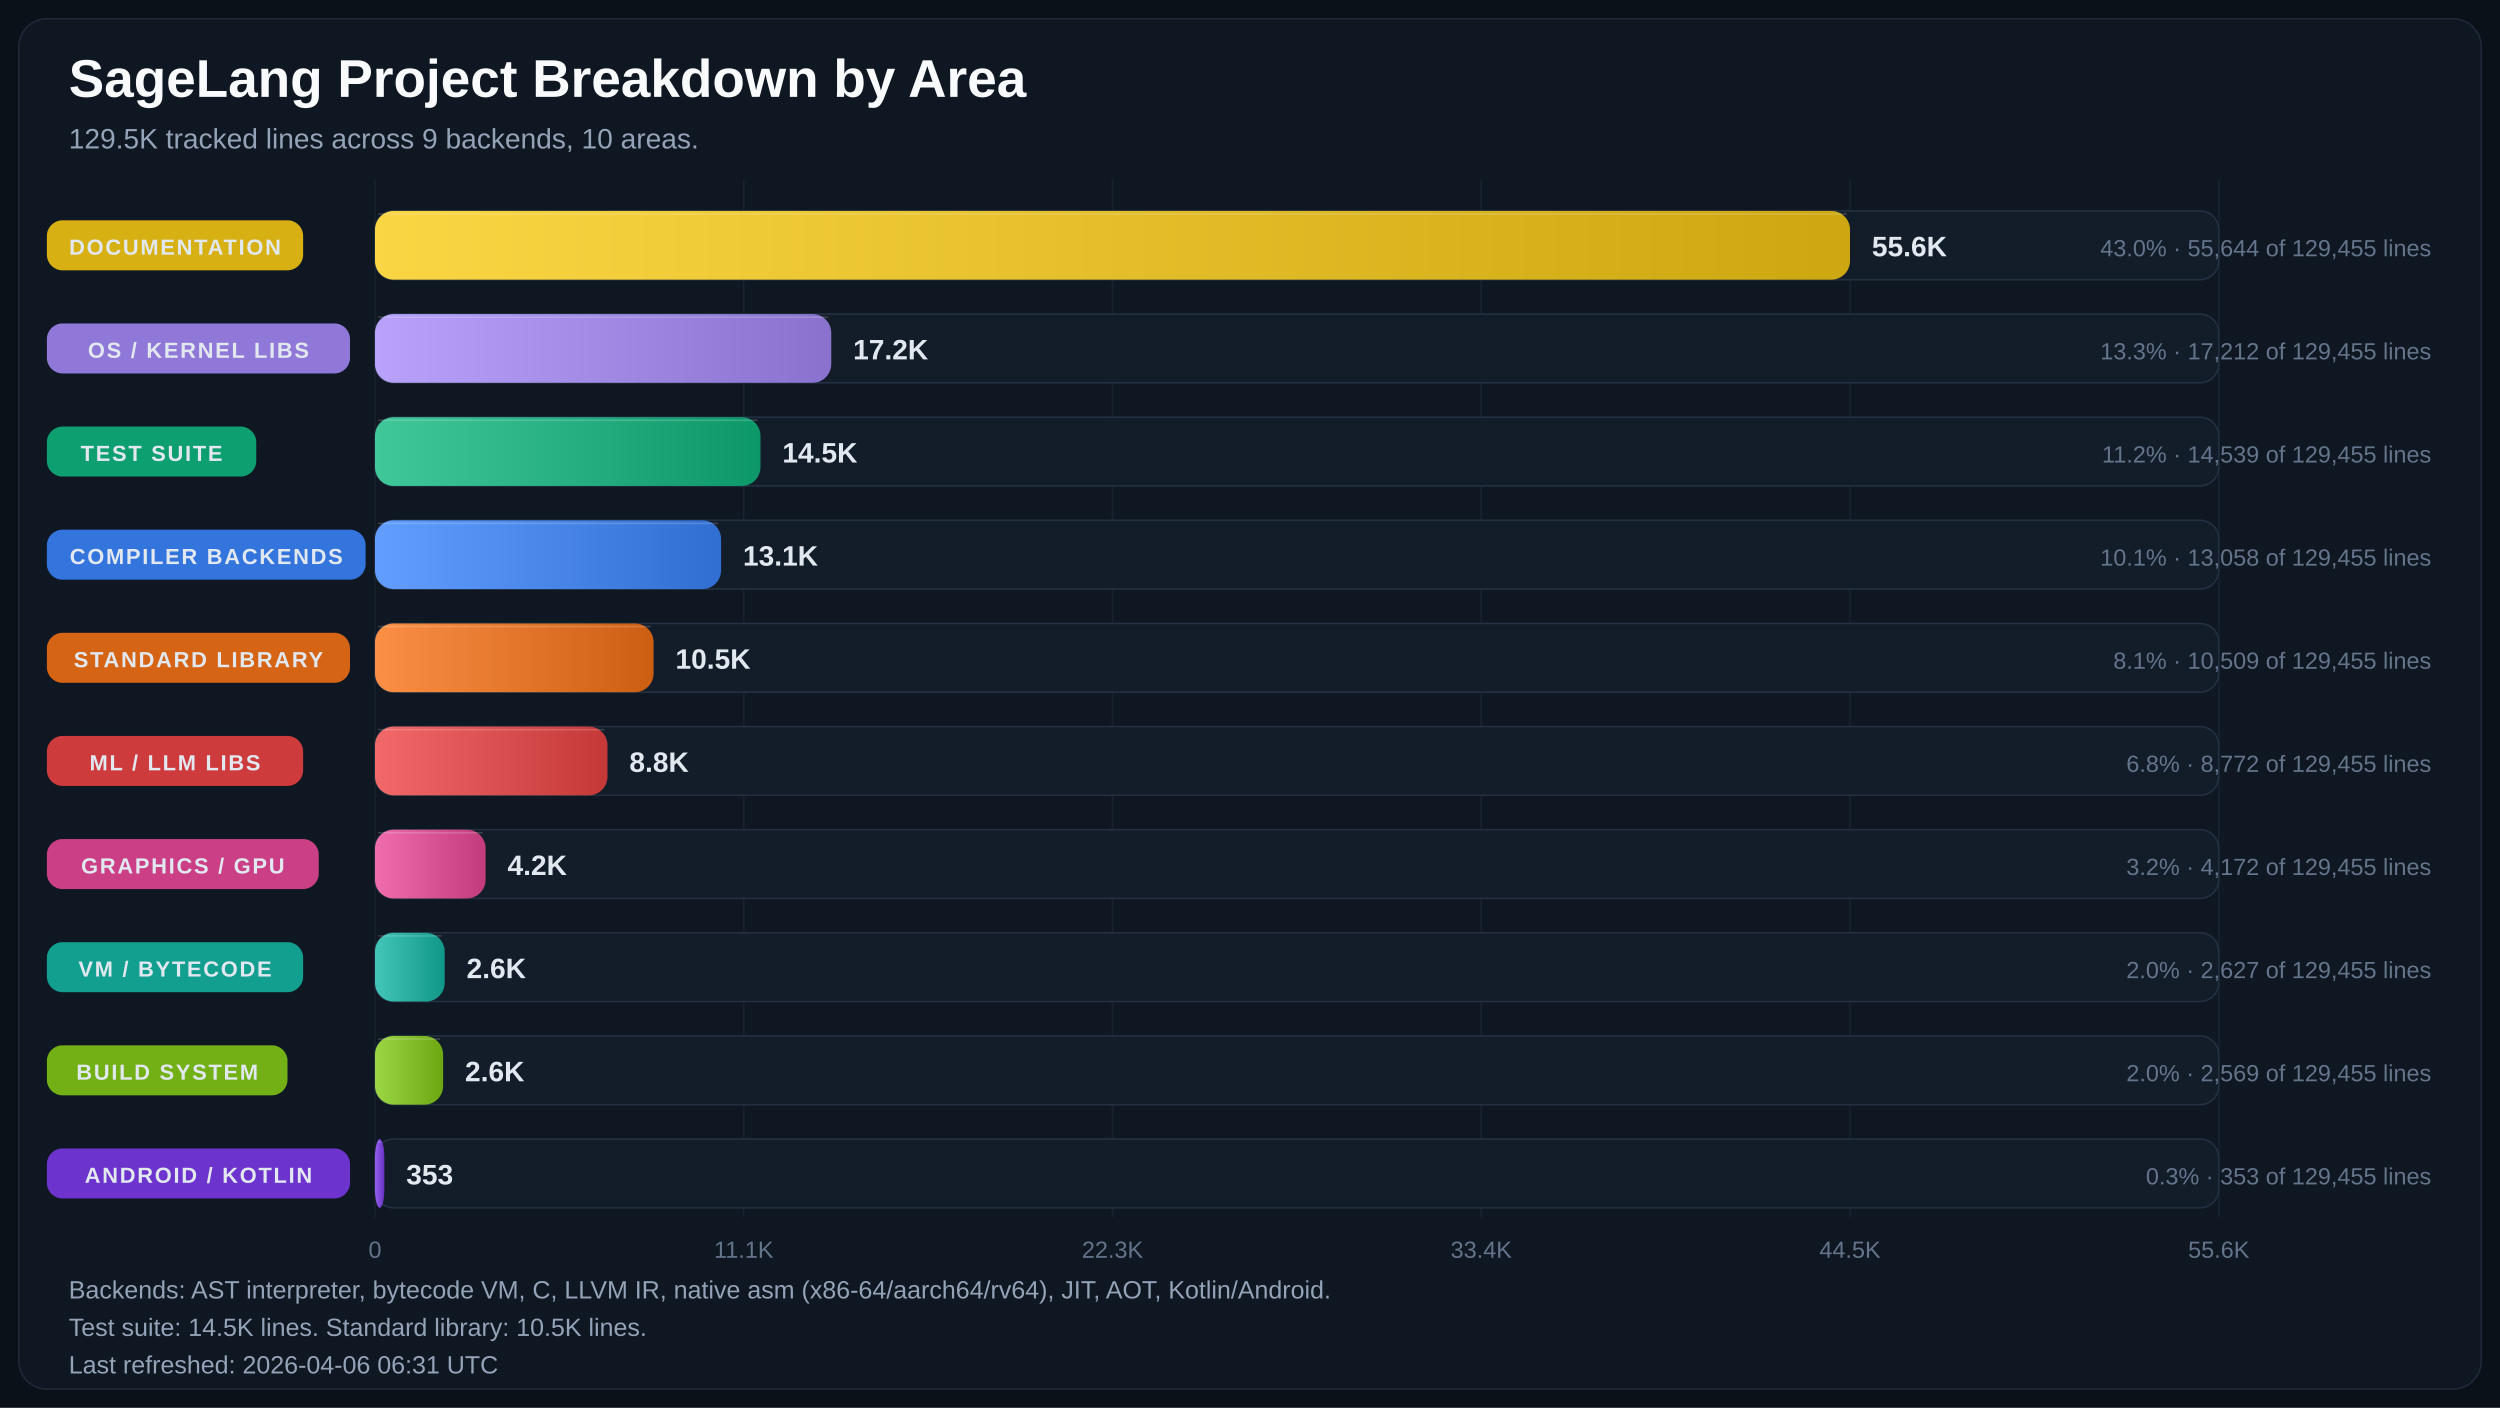
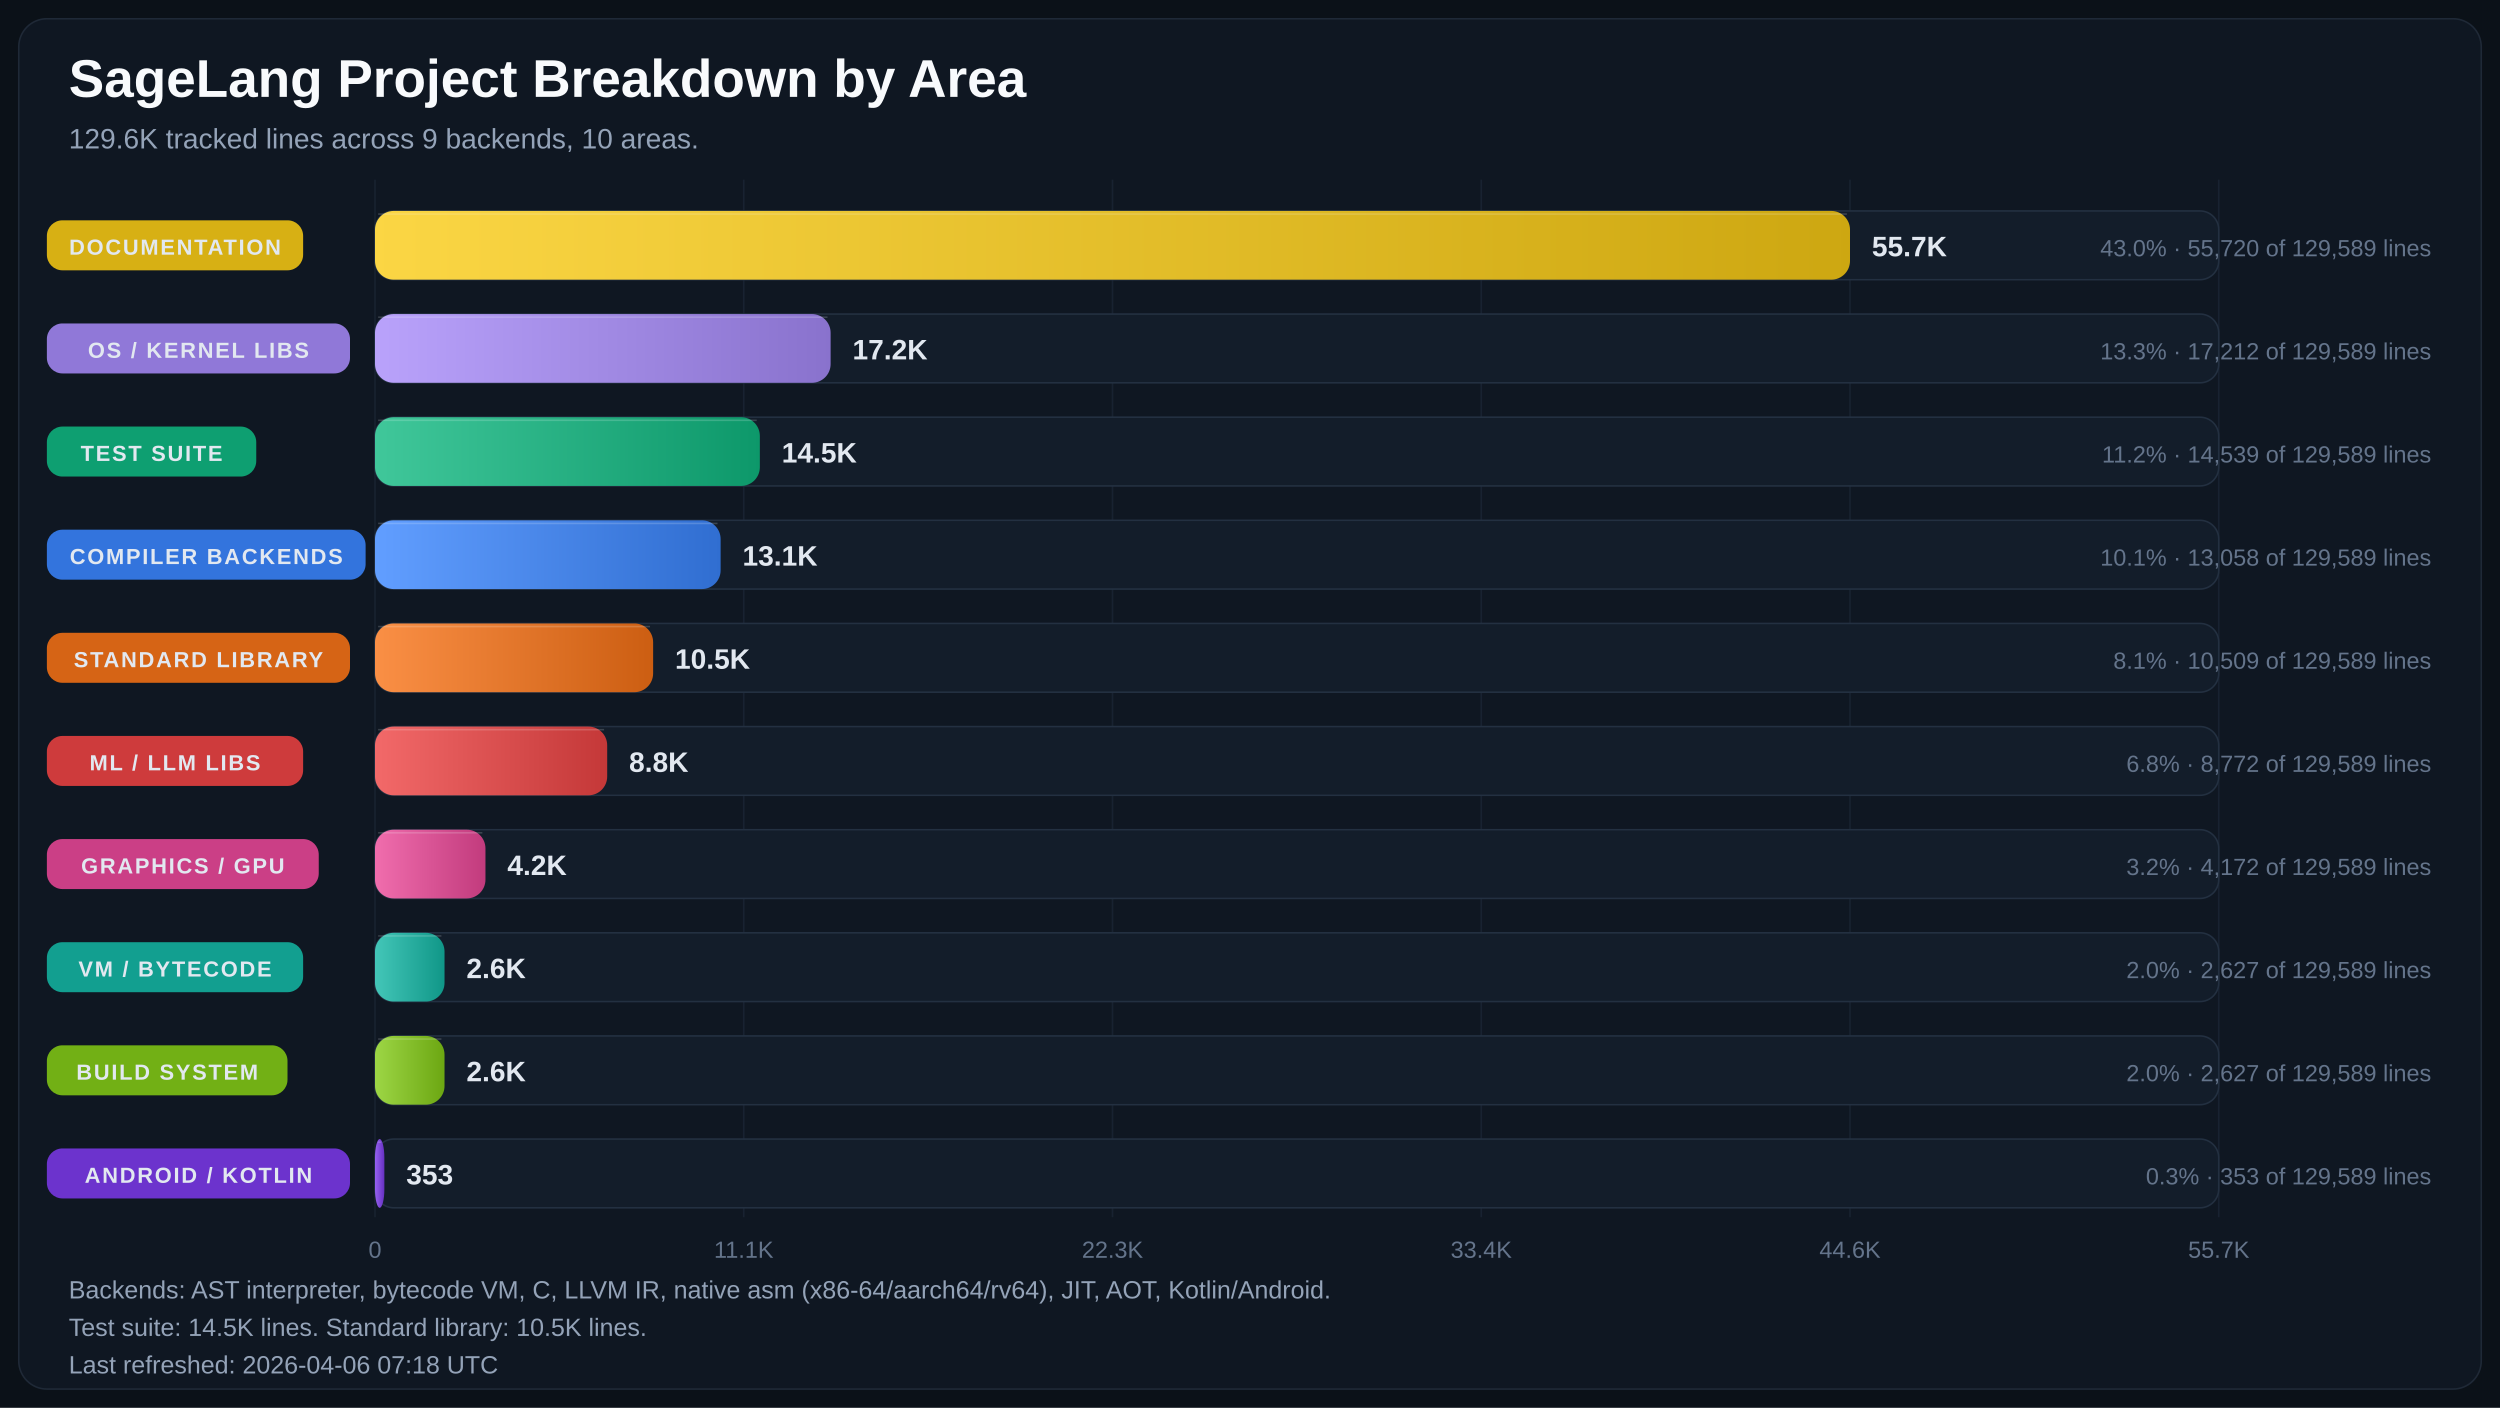
<svg xmlns="http://www.w3.org/2000/svg" width="1600" height="901" viewBox="0 0 1600 901" role="img" aria-labelledby="title desc">
  <defs>
    <linearGradient id="bar-gradient-0" x1="0%" y1="0%" x2="100%" y2="0%">
      <stop offset="0%" stop-color="#FBD644" />
      <stop offset="100%" stop-color="#CDA711" />
    </linearGradient>
    <linearGradient id="bar-gradient-1" x1="0%" y1="0%" x2="100%" y2="0%">
      <stop offset="0%" stop-color="#B9A2FB" />
      <stop offset="100%" stop-color="#8972CD" />
    </linearGradient>
    <linearGradient id="bar-gradient-2" x1="0%" y1="0%" x2="100%" y2="0%">
      <stop offset="0%" stop-color="#40C79A" />
      <stop offset="100%" stop-color="#0D986A" />
    </linearGradient>
    <linearGradient id="bar-gradient-3" x1="0%" y1="0%" x2="100%" y2="0%">
      <stop offset="0%" stop-color="#619EFF" />
      <stop offset="100%" stop-color="#306ED1" />
    </linearGradient>
    <linearGradient id="bar-gradient-4" x1="0%" y1="0%" x2="100%" y2="0%">
      <stop offset="0%" stop-color="#FA8F45" />
      <stop offset="100%" stop-color="#CC5E12" />
    </linearGradient>
    <linearGradient id="bar-gradient-5" x1="0%" y1="0%" x2="100%" y2="0%">
      <stop offset="0%" stop-color="#F26969" />
      <stop offset="100%" stop-color="#C43838" />
    </linearGradient>
    <linearGradient id="bar-gradient-6" x1="0%" y1="0%" x2="100%" y2="0%">
      <stop offset="0%" stop-color="#F06DAD" />
      <stop offset="100%" stop-color="#C23B7D" />
    </linearGradient>
    <linearGradient id="bar-gradient-7" x1="0%" y1="0%" x2="100%" y2="0%">
      <stop offset="0%" stop-color="#43C6B8" />
      <stop offset="100%" stop-color="#109788" />
    </linearGradient>
    <linearGradient id="bar-gradient-8" x1="0%" y1="0%" x2="100%" y2="0%">
      <stop offset="0%" stop-color="#9DD645" />
      <stop offset="100%" stop-color="#6CA712" />
    </linearGradient>
    <linearGradient id="bar-gradient-9" x1="0%" y1="0%" x2="100%" y2="0%">
      <stop offset="0%" stop-color="#9661F1" />
      <stop offset="100%" stop-color="#6630C2" />
    </linearGradient>
  </defs>
  <rect width="100%" height="100%" fill="#0B1118" />
  <rect x="12" y="12" width="1576" height="877" rx="18" fill="#0F1722" stroke="#1F2937" />
  <text x="44" y="62" fill="#F8FAFC" font-size="34" font-family="Segoe UI, Arial, sans-serif" font-weight="700">SageLang Project Breakdown by Area</text>
-   <text x="44" y="95" fill="#94A3B8" font-size="18" font-family="Segoe UI, Arial, sans-serif">129.5K tracked lines across 9 backends, 10 areas.</text>
+   <text x="44" y="95" fill="#94A3B8" font-size="18" font-family="Segoe UI, Arial, sans-serif">129.6K tracked lines across 9 backends, 10 areas.</text>
  <line x1="240.0" y1="115" x2="240.0" y2="779" stroke="#182231" stroke-width="1" />
  <text x="240.0" y="805" text-anchor="middle" fill="#64748B" font-size="15" font-family="Segoe UI, Arial, sans-serif">0</text>
  <line x1="476.0" y1="115" x2="476.0" y2="779" stroke="#182231" stroke-width="1" />
  <text x="476.0" y="805" text-anchor="middle" fill="#64748B" font-size="15" font-family="Segoe UI, Arial, sans-serif">11.1K</text>
  <line x1="712.0" y1="115" x2="712.0" y2="779" stroke="#182231" stroke-width="1" />
  <text x="712.0" y="805" text-anchor="middle" fill="#64748B" font-size="15" font-family="Segoe UI, Arial, sans-serif">22.3K</text>
  <line x1="948.0" y1="115" x2="948.0" y2="779" stroke="#182231" stroke-width="1" />
  <text x="948.0" y="805" text-anchor="middle" fill="#64748B" font-size="15" font-family="Segoe UI, Arial, sans-serif">33.4K</text>
  <line x1="1184.0" y1="115" x2="1184.0" y2="779" stroke="#182231" stroke-width="1" />
-   <text x="1184.0" y="805" text-anchor="middle" fill="#64748B" font-size="15" font-family="Segoe UI, Arial, sans-serif">44.5K</text>
+   <text x="1184.0" y="805" text-anchor="middle" fill="#64748B" font-size="15" font-family="Segoe UI, Arial, sans-serif">44.6K</text>
  <line x1="1420.0" y1="115" x2="1420.0" y2="779" stroke="#182231" stroke-width="1" />
-   <text x="1420.0" y="805" text-anchor="middle" fill="#64748B" font-size="15" font-family="Segoe UI, Arial, sans-serif">55.6K</text>
+   <text x="1420.0" y="805" text-anchor="middle" fill="#64748B" font-size="15" font-family="Segoe UI, Arial, sans-serif">55.7K</text>
  <rect x="30" y="141.0" width="164" height="32" rx="10" fill="#E1B813" opacity="0.95" />
  <text x="112.0" y="163.0" text-anchor="middle" fill="#E2E8F0" font-size="14" font-family="Segoe UI, Arial, sans-serif" font-weight="700" letter-spacing="1.1">DOCUMENTATION</text>
  <rect x="240" y="135" width="1180" height="44" rx="12" fill="#131D2A" stroke="#233041" />
  <rect x="240" y="135" width="944.0" height="44" rx="12" fill="url(#bar-gradient-0)" />
  <line x1="242.0" y1="137.0" x2="1182.0" y2="137.0" stroke="#F8FAFC" stroke-opacity="0.18" />
-   <text x="1198.0" y="164.0" text-anchor="start" fill="#E2E8F0" font-size="18" font-family="Segoe UI, Arial, sans-serif" font-weight="700">55.6K</text>
-   <text x="1556" y="164.0" text-anchor="end" fill="#64748B" font-size="15" font-family="Segoe UI, Arial, sans-serif">43.0% · 55,644 of 129,455 lines</text>
+   <text x="1198.0" y="164.0" text-anchor="start" fill="#E2E8F0" font-size="18" font-family="Segoe UI, Arial, sans-serif" font-weight="700">55.7K</text>
+   <text x="1556" y="164.0" text-anchor="end" fill="#64748B" font-size="15" font-family="Segoe UI, Arial, sans-serif">43.0% · 55,720 of 129,589 lines</text>
  <rect x="30" y="207.0" width="194" height="32" rx="10" fill="#967DE1" opacity="0.95" />
  <text x="127.0" y="229.0" text-anchor="middle" fill="#E2E8F0" font-size="14" font-family="Segoe UI, Arial, sans-serif" font-weight="700" letter-spacing="1.1">OS / KERNEL LIBS</text>
  <rect x="240" y="201" width="1180" height="44" rx="12" fill="#131D2A" stroke="#233041" />
-   <rect x="240" y="201" width="292.0" height="44" rx="12" fill="url(#bar-gradient-1)" />
-   <line x1="242.0" y1="203.0" x2="530.0" y2="203.0" stroke="#F8FAFC" stroke-opacity="0.18" />
-   <text x="546.0" y="230.0" text-anchor="start" fill="#E2E8F0" font-size="18" font-family="Segoe UI, Arial, sans-serif" font-weight="700">17.2K</text>
-   <text x="1556" y="230.0" text-anchor="end" fill="#64748B" font-size="15" font-family="Segoe UI, Arial, sans-serif">13.3% · 17,212 of 129,455 lines</text>
+   <rect x="240" y="201" width="291.6" height="44" rx="12" fill="url(#bar-gradient-1)" />
+   <line x1="242.0" y1="203.0" x2="529.6" y2="203.0" stroke="#F8FAFC" stroke-opacity="0.18" />
+   <text x="545.6" y="230.0" text-anchor="start" fill="#E2E8F0" font-size="18" font-family="Segoe UI, Arial, sans-serif" font-weight="700">17.2K</text>
+   <text x="1556" y="230.0" text-anchor="end" fill="#64748B" font-size="15" font-family="Segoe UI, Arial, sans-serif">13.3% · 17,212 of 129,589 lines</text>
  <rect x="30" y="273.0" width="134" height="32" rx="10" fill="#0EA674" opacity="0.95" />
  <text x="97.0" y="295.0" text-anchor="middle" fill="#E2E8F0" font-size="14" font-family="Segoe UI, Arial, sans-serif" font-weight="700" letter-spacing="1.1">TEST SUITE</text>
  <rect x="240" y="267" width="1180" height="44" rx="12" fill="#131D2A" stroke="#233041" />
-   <rect x="240" y="267" width="246.7" height="44" rx="12" fill="url(#bar-gradient-2)" />
-   <line x1="242.0" y1="269.0" x2="484.7" y2="269.0" stroke="#F8FAFC" stroke-opacity="0.18" />
-   <text x="500.7" y="296.0" text-anchor="start" fill="#E2E8F0" font-size="18" font-family="Segoe UI, Arial, sans-serif" font-weight="700">14.5K</text>
-   <text x="1556" y="296.0" text-anchor="end" fill="#64748B" font-size="15" font-family="Segoe UI, Arial, sans-serif">11.2% · 14,539 of 129,455 lines</text>
+   <rect x="240" y="267" width="246.3" height="44" rx="12" fill="url(#bar-gradient-2)" />
+   <line x1="242.0" y1="269.0" x2="484.3" y2="269.0" stroke="#F8FAFC" stroke-opacity="0.18" />
+   <text x="500.3" y="296.0" text-anchor="start" fill="#E2E8F0" font-size="18" font-family="Segoe UI, Arial, sans-serif" font-weight="700">14.5K</text>
+   <text x="1556" y="296.0" text-anchor="end" fill="#64748B" font-size="15" font-family="Segoe UI, Arial, sans-serif">11.2% · 14,539 of 129,589 lines</text>
  <rect x="30" y="339.0" width="204" height="32" rx="10" fill="#3479E6" opacity="0.95" />
  <text x="132.0" y="361.0" text-anchor="middle" fill="#E2E8F0" font-size="14" font-family="Segoe UI, Arial, sans-serif" font-weight="700" letter-spacing="1.1">COMPILER BACKENDS</text>
  <rect x="240" y="333" width="1180" height="44" rx="12" fill="#131D2A" stroke="#233041" />
-   <rect x="240" y="333" width="221.5" height="44" rx="12" fill="url(#bar-gradient-3)" />
-   <line x1="242.0" y1="335.0" x2="459.5" y2="335.0" stroke="#F8FAFC" stroke-opacity="0.18" />
-   <text x="475.5" y="362.0" text-anchor="start" fill="#E2E8F0" font-size="18" font-family="Segoe UI, Arial, sans-serif" font-weight="700">13.1K</text>
-   <text x="1556" y="362.0" text-anchor="end" fill="#64748B" font-size="15" font-family="Segoe UI, Arial, sans-serif">10.1% · 13,058 of 129,455 lines</text>
+   <rect x="240" y="333" width="221.2" height="44" rx="12" fill="url(#bar-gradient-3)" />
+   <line x1="242.0" y1="335.0" x2="459.2" y2="335.0" stroke="#F8FAFC" stroke-opacity="0.18" />
+   <text x="475.2" y="362.0" text-anchor="start" fill="#E2E8F0" font-size="18" font-family="Segoe UI, Arial, sans-serif" font-weight="700">13.1K</text>
+   <text x="1556" y="362.0" text-anchor="end" fill="#64748B" font-size="15" font-family="Segoe UI, Arial, sans-serif">10.1% · 13,058 of 129,589 lines</text>
  <rect x="30" y="405.0" width="194" height="32" rx="10" fill="#E06814" opacity="0.95" />
  <text x="127.0" y="427.0" text-anchor="middle" fill="#E2E8F0" font-size="14" font-family="Segoe UI, Arial, sans-serif" font-weight="700" letter-spacing="1.1">STANDARD LIBRARY</text>
  <rect x="240" y="399" width="1180" height="44" rx="12" fill="#131D2A" stroke="#233041" />
-   <rect x="240" y="399" width="178.3" height="44" rx="12" fill="url(#bar-gradient-4)" />
-   <line x1="242.0" y1="401.0" x2="416.3" y2="401.0" stroke="#F8FAFC" stroke-opacity="0.18" />
-   <text x="432.3" y="428.0" text-anchor="start" fill="#E2E8F0" font-size="18" font-family="Segoe UI, Arial, sans-serif" font-weight="700">10.5K</text>
-   <text x="1556" y="428.0" text-anchor="end" fill="#64748B" font-size="15" font-family="Segoe UI, Arial, sans-serif">8.1% · 10,509 of 129,455 lines</text>
+   <rect x="240" y="399" width="178.0" height="44" rx="12" fill="url(#bar-gradient-4)" />
+   <line x1="242.0" y1="401.0" x2="416.0" y2="401.0" stroke="#F8FAFC" stroke-opacity="0.18" />
+   <text x="432.0" y="428.0" text-anchor="start" fill="#E2E8F0" font-size="18" font-family="Segoe UI, Arial, sans-serif" font-weight="700">10.5K</text>
+   <text x="1556" y="428.0" text-anchor="end" fill="#64748B" font-size="15" font-family="Segoe UI, Arial, sans-serif">8.1% · 10,509 of 129,589 lines</text>
  <rect x="30" y="471.0" width="164" height="32" rx="10" fill="#D73D3D" opacity="0.95" />
  <text x="112.0" y="493.0" text-anchor="middle" fill="#E2E8F0" font-size="14" font-family="Segoe UI, Arial, sans-serif" font-weight="700" letter-spacing="1.1">ML / LLM LIBS</text>
  <rect x="240" y="465" width="1180" height="44" rx="12" fill="#131D2A" stroke="#233041" />
-   <rect x="240" y="465" width="148.8" height="44" rx="12" fill="url(#bar-gradient-5)" />
-   <line x1="242.0" y1="467.0" x2="386.8" y2="467.0" stroke="#F8FAFC" stroke-opacity="0.18" />
-   <text x="402.8" y="494.0" text-anchor="start" fill="#E2E8F0" font-size="18" font-family="Segoe UI, Arial, sans-serif" font-weight="700">8.8K</text>
-   <text x="1556" y="494.0" text-anchor="end" fill="#64748B" font-size="15" font-family="Segoe UI, Arial, sans-serif">6.8% · 8,772 of 129,455 lines</text>
+   <rect x="240" y="465" width="148.6" height="44" rx="12" fill="url(#bar-gradient-5)" />
+   <line x1="242.0" y1="467.0" x2="386.6" y2="467.0" stroke="#F8FAFC" stroke-opacity="0.18" />
+   <text x="402.6" y="494.0" text-anchor="start" fill="#E2E8F0" font-size="18" font-family="Segoe UI, Arial, sans-serif" font-weight="700">8.8K</text>
+   <text x="1556" y="494.0" text-anchor="end" fill="#64748B" font-size="15" font-family="Segoe UI, Arial, sans-serif">6.8% · 8,772 of 129,589 lines</text>
  <rect x="30" y="537.0" width="174" height="32" rx="10" fill="#D4418A" opacity="0.95" />
  <text x="117.0" y="559.0" text-anchor="middle" fill="#E2E8F0" font-size="14" font-family="Segoe UI, Arial, sans-serif" font-weight="700" letter-spacing="1.1">GRAPHICS / GPU</text>
  <rect x="240" y="531" width="1180" height="44" rx="12" fill="#131D2A" stroke="#233041" />
-   <rect x="240" y="531" width="70.8" height="44" rx="12" fill="url(#bar-gradient-6)" />
-   <line x1="242.0" y1="533.0" x2="308.8" y2="533.0" stroke="#F8FAFC" stroke-opacity="0.18" />
-   <text x="324.8" y="560.0" text-anchor="start" fill="#E2E8F0" font-size="18" font-family="Segoe UI, Arial, sans-serif" font-weight="700">4.2K</text>
-   <text x="1556" y="560.0" text-anchor="end" fill="#64748B" font-size="15" font-family="Segoe UI, Arial, sans-serif">3.2% · 4,172 of 129,455 lines</text>
+   <rect x="240" y="531" width="70.7" height="44" rx="12" fill="url(#bar-gradient-6)" />
+   <line x1="242.0" y1="533.0" x2="308.7" y2="533.0" stroke="#F8FAFC" stroke-opacity="0.18" />
+   <text x="324.7" y="560.0" text-anchor="start" fill="#E2E8F0" font-size="18" font-family="Segoe UI, Arial, sans-serif" font-weight="700">4.2K</text>
+   <text x="1556" y="560.0" text-anchor="end" fill="#64748B" font-size="15" font-family="Segoe UI, Arial, sans-serif">3.2% · 4,172 of 129,589 lines</text>
  <rect x="30" y="603.0" width="164" height="32" rx="10" fill="#12A695" opacity="0.95" />
  <text x="112.0" y="625.0" text-anchor="middle" fill="#E2E8F0" font-size="14" font-family="Segoe UI, Arial, sans-serif" font-weight="700" letter-spacing="1.1">VM / BYTECODE</text>
  <rect x="240" y="597" width="1180" height="44" rx="12" fill="#131D2A" stroke="#233041" />
-   <rect x="240" y="597" width="44.6" height="44" rx="12" fill="url(#bar-gradient-7)" />
-   <line x1="242.0" y1="599.0" x2="282.6" y2="599.0" stroke="#F8FAFC" stroke-opacity="0.18" />
-   <text x="298.6" y="626.0" text-anchor="start" fill="#E2E8F0" font-size="18" font-family="Segoe UI, Arial, sans-serif" font-weight="700">2.6K</text>
-   <text x="1556" y="626.0" text-anchor="end" fill="#64748B" font-size="15" font-family="Segoe UI, Arial, sans-serif">2.0% · 2,627 of 129,455 lines</text>
+   <rect x="240" y="597" width="44.5" height="44" rx="12" fill="url(#bar-gradient-7)" />
+   <line x1="242.0" y1="599.0" x2="282.5" y2="599.0" stroke="#F8FAFC" stroke-opacity="0.18" />
+   <text x="298.5" y="626.0" text-anchor="start" fill="#E2E8F0" font-size="18" font-family="Segoe UI, Arial, sans-serif" font-weight="700">2.6K</text>
+   <text x="1556" y="626.0" text-anchor="end" fill="#64748B" font-size="15" font-family="Segoe UI, Arial, sans-serif">2.0% · 2,627 of 129,589 lines</text>
  <rect x="30" y="669.0" width="154" height="32" rx="10" fill="#77B814" opacity="0.95" />
  <text x="107.0" y="691.0" text-anchor="middle" fill="#E2E8F0" font-size="14" font-family="Segoe UI, Arial, sans-serif" font-weight="700" letter-spacing="1.1">BUILD SYSTEM</text>
  <rect x="240" y="663" width="1180" height="44" rx="12" fill="#131D2A" stroke="#233041" />
-   <rect x="240" y="663" width="43.6" height="44" rx="12" fill="url(#bar-gradient-8)" />
-   <line x1="242.0" y1="665.0" x2="281.6" y2="665.0" stroke="#F8FAFC" stroke-opacity="0.18" />
-   <text x="297.6" y="692.0" text-anchor="start" fill="#E2E8F0" font-size="18" font-family="Segoe UI, Arial, sans-serif" font-weight="700">2.6K</text>
-   <text x="1556" y="692.0" text-anchor="end" fill="#64748B" font-size="15" font-family="Segoe UI, Arial, sans-serif">2.0% · 2,569 of 129,455 lines</text>
+   <rect x="240" y="663" width="44.5" height="44" rx="12" fill="url(#bar-gradient-8)" />
+   <line x1="242.0" y1="665.0" x2="282.5" y2="665.0" stroke="#F8FAFC" stroke-opacity="0.18" />
+   <text x="298.5" y="692.0" text-anchor="start" fill="#E2E8F0" font-size="18" font-family="Segoe UI, Arial, sans-serif" font-weight="700">2.6K</text>
+   <text x="1556" y="692.0" text-anchor="end" fill="#64748B" font-size="15" font-family="Segoe UI, Arial, sans-serif">2.0% · 2,627 of 129,589 lines</text>
  <rect x="30" y="735.0" width="194" height="32" rx="10" fill="#7034D5" opacity="0.95" />
  <text x="127.0" y="757.0" text-anchor="middle" fill="#E2E8F0" font-size="14" font-family="Segoe UI, Arial, sans-serif" font-weight="700" letter-spacing="1.1">ANDROID / KOTLIN</text>
  <rect x="240" y="729" width="1180" height="44" rx="12" fill="#131D2A" stroke="#233041" />
  <rect x="240" y="729" width="6.0" height="44" rx="12" fill="url(#bar-gradient-9)" />
  <line x1="242.0" y1="731.0" x2="244.0" y2="731.0" stroke="#F8FAFC" stroke-opacity="0.18" />
  <text x="260.0" y="758.0" text-anchor="start" fill="#E2E8F0" font-size="18" font-family="Segoe UI, Arial, sans-serif" font-weight="700">353</text>
-   <text x="1556" y="758.0" text-anchor="end" fill="#64748B" font-size="15" font-family="Segoe UI, Arial, sans-serif">0.3% · 353 of 129,455 lines</text>
+   <text x="1556" y="758.0" text-anchor="end" fill="#64748B" font-size="15" font-family="Segoe UI, Arial, sans-serif">0.3% · 353 of 129,589 lines</text>
  <text x="44" y="831" fill="#94A3B8" font-size="16" font-family="Segoe UI, Arial, sans-serif">Backends: AST interpreter, bytecode VM, C, LLVM IR, native asm (x86-64/aarch64/rv64), JIT, AOT, Kotlin/Android.</text>
  <text x="44" y="855" fill="#94A3B8" font-size="16" font-family="Segoe UI, Arial, sans-serif">Test suite: 14.5K lines.  Standard library: 10.5K lines.</text>
-   <text x="44" y="879" fill="#94A3B8" font-size="16" font-family="Segoe UI, Arial, sans-serif">Last refreshed: 2026-04-06 06:31 UTC</text>
+   <text x="44" y="879" fill="#94A3B8" font-size="16" font-family="Segoe UI, Arial, sans-serif">Last refreshed: 2026-04-06 07:18 UTC</text>
</svg>
